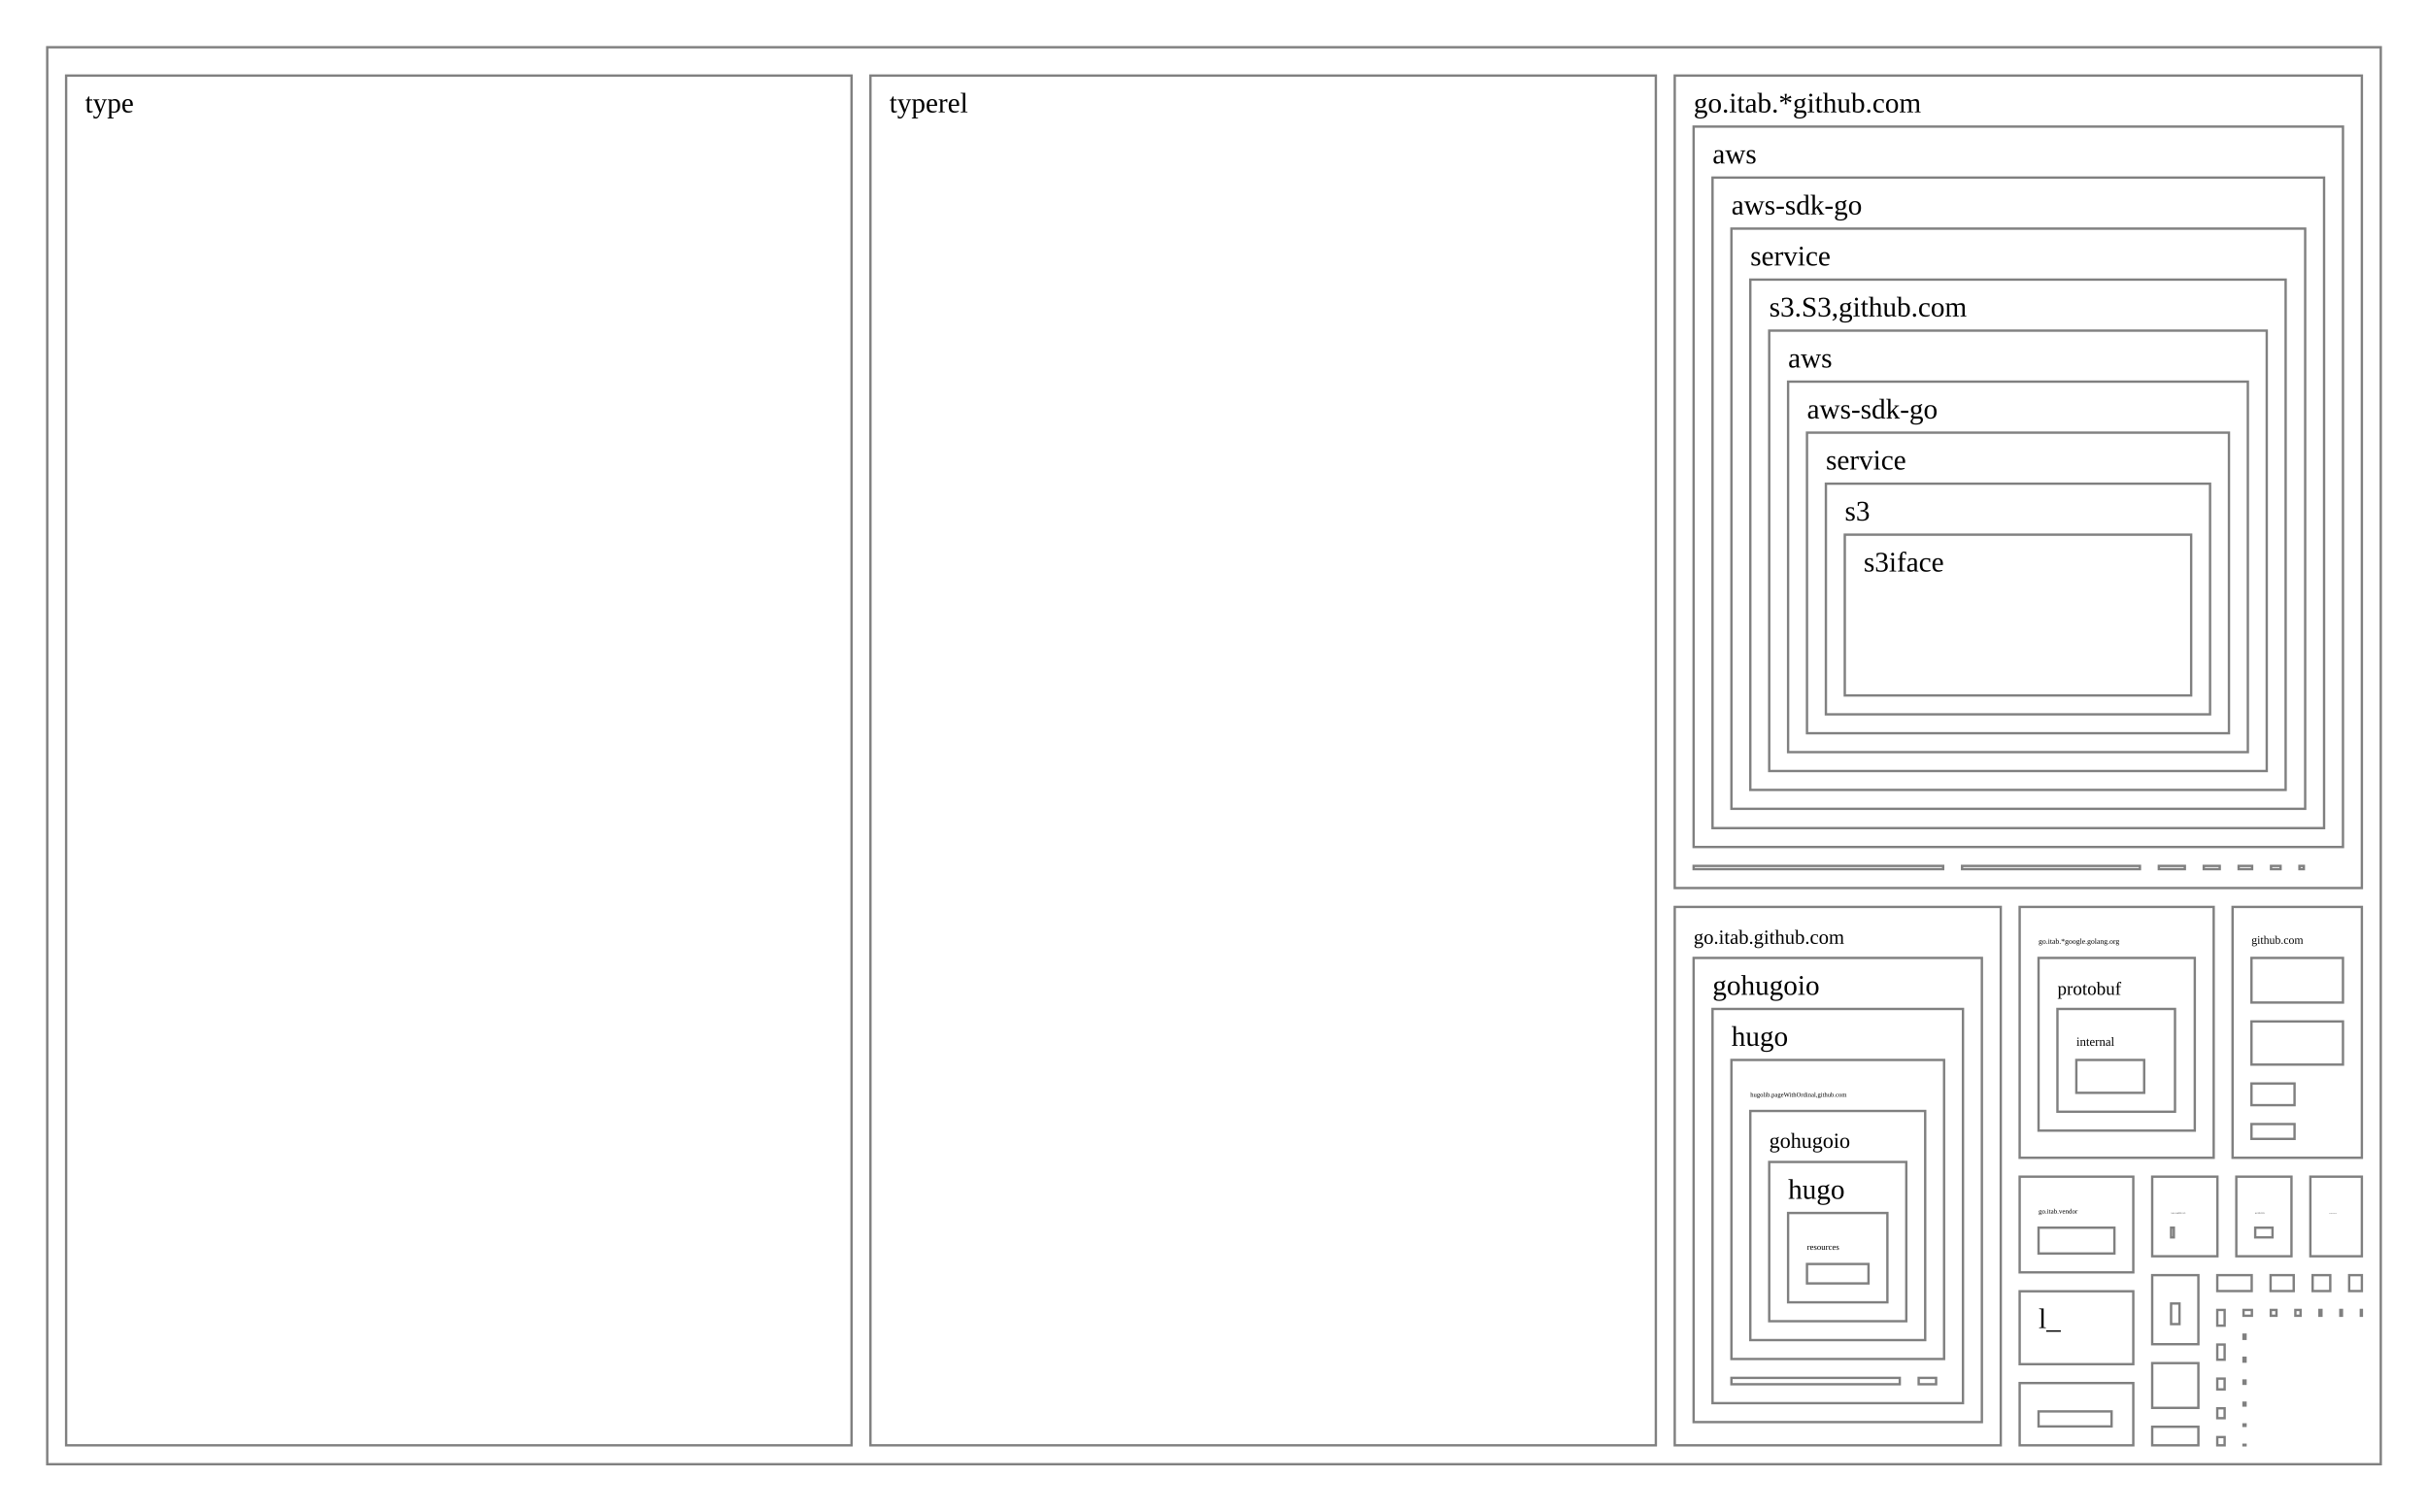
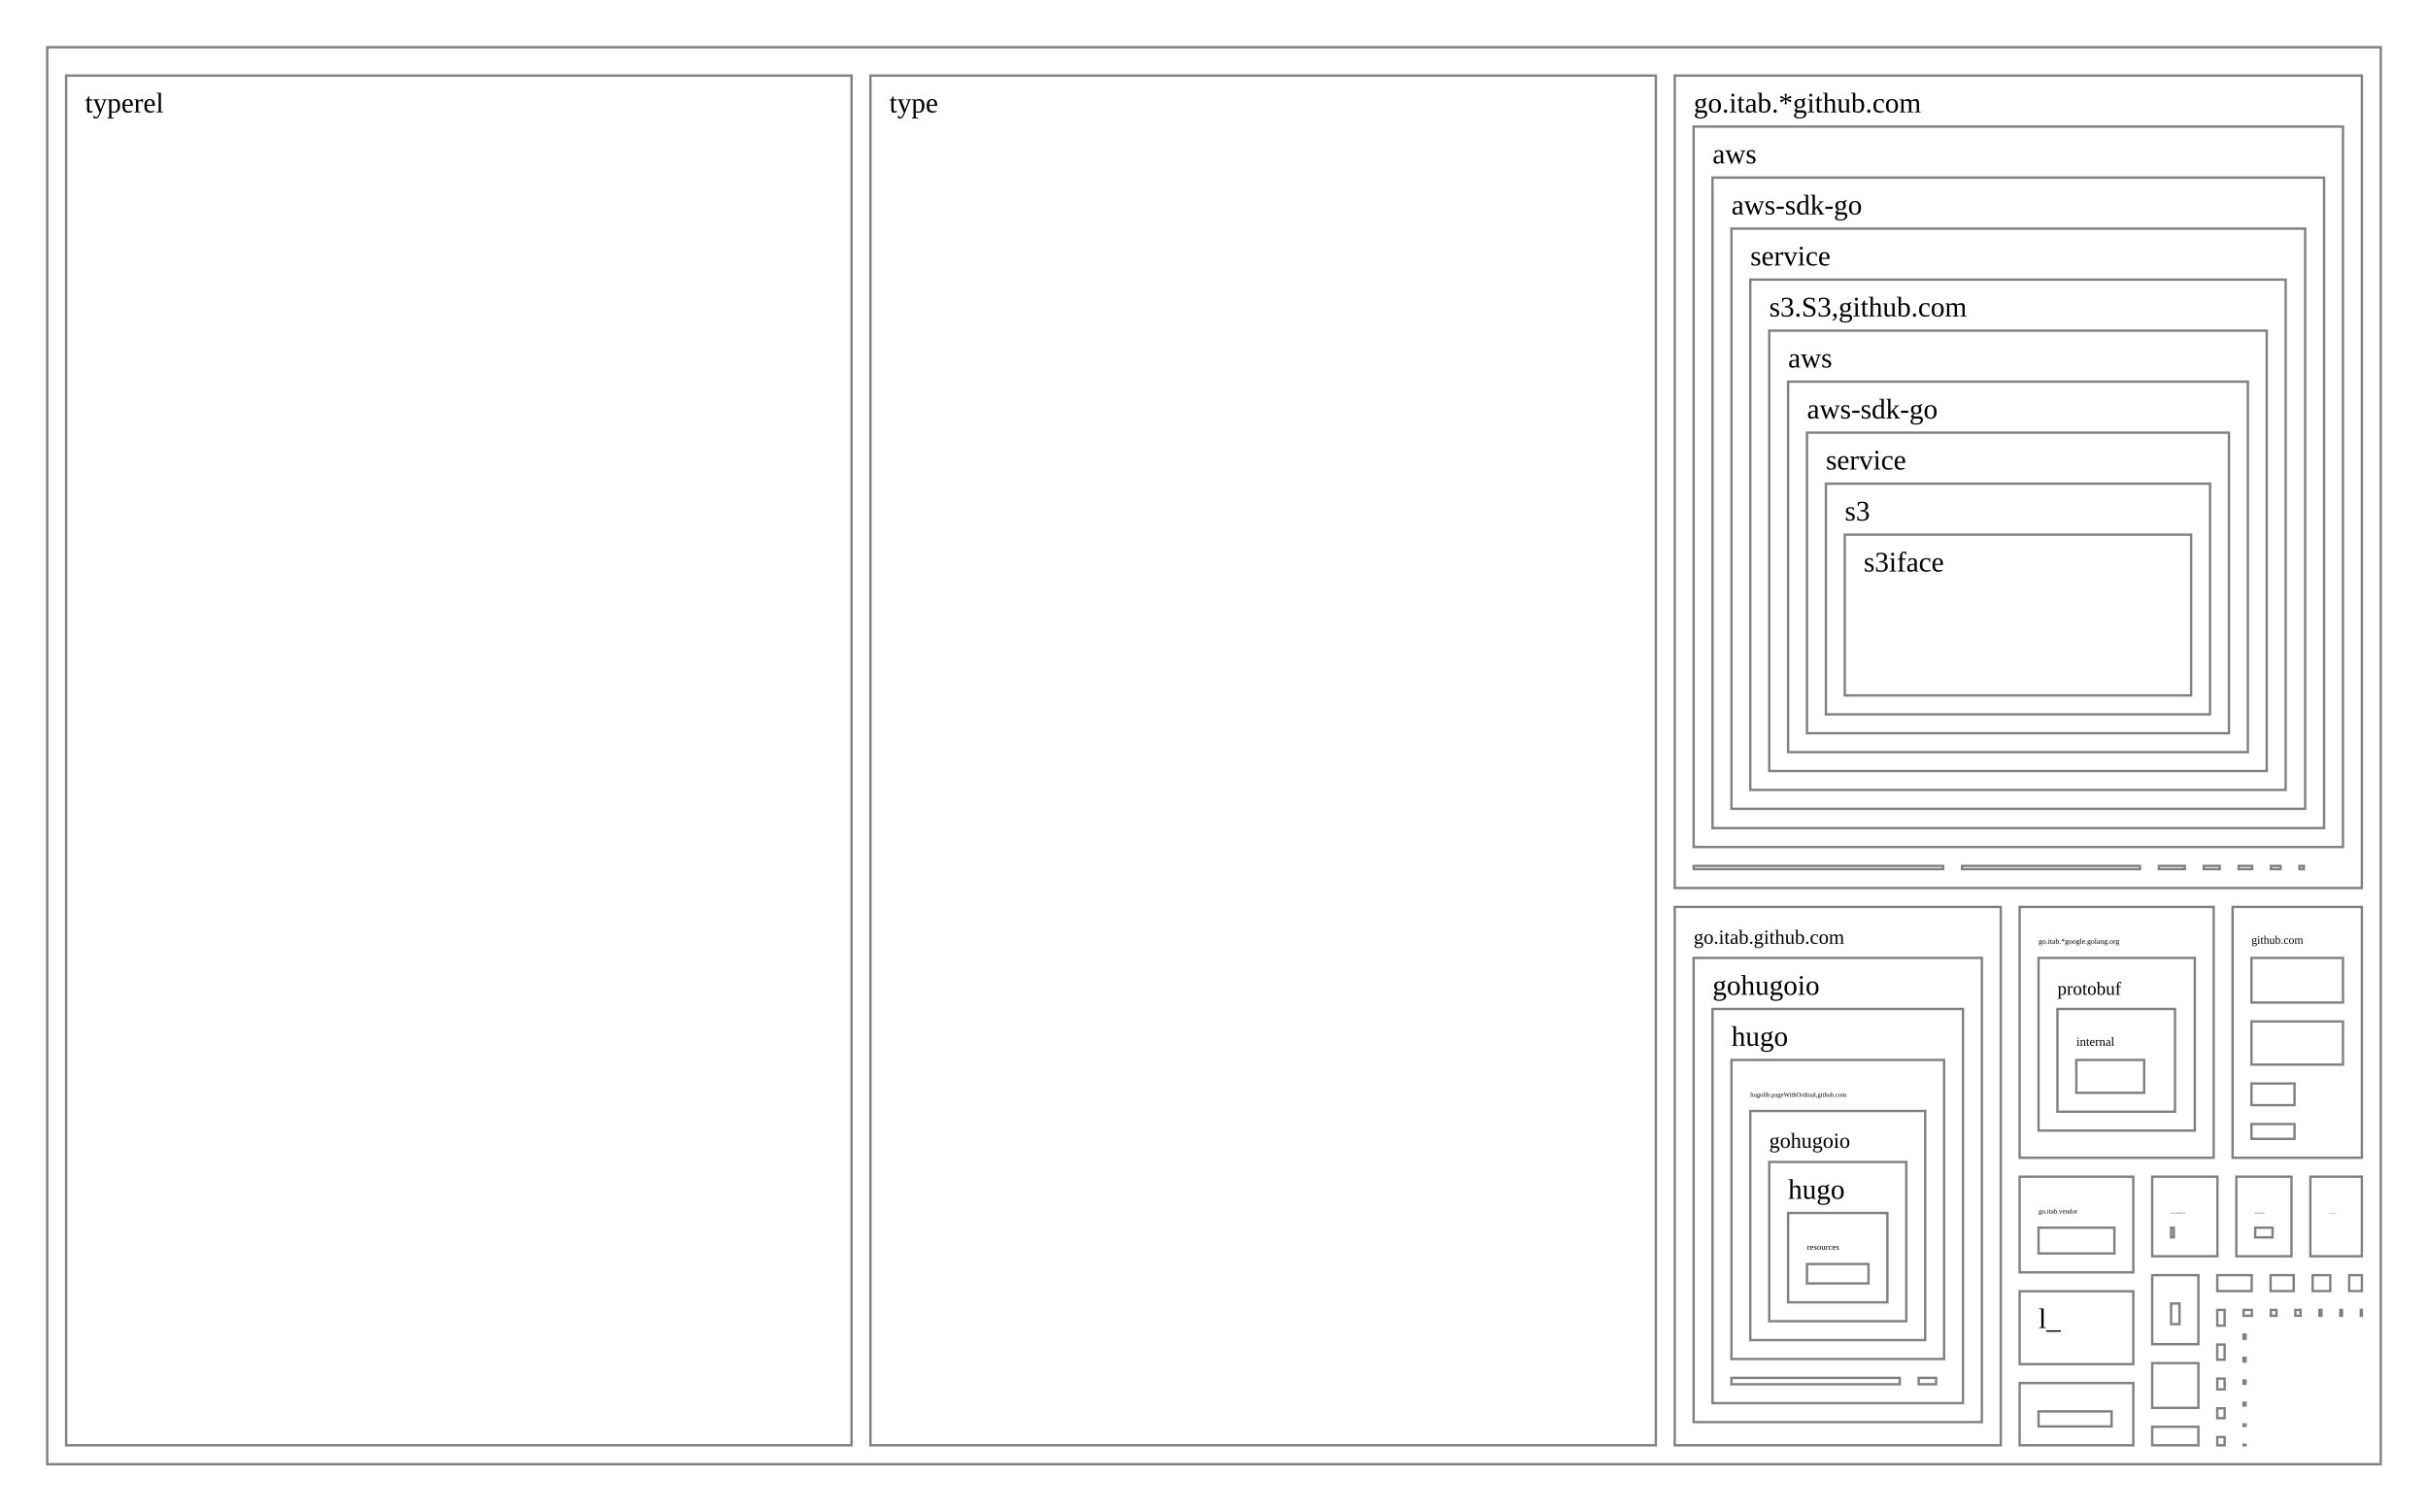
<svg xmlns="http://www.w3.org/2000/svg" viewBox="0 0 1028 640" style="background: white none repeat scroll 0% 0%;">
  <g>
    <rect x="20" y="20" width="988" height="600" style="fill: rgba(0, 0, 0, 0);opacity:1;fill-opacity:1;stroke:rgba(128,128,128,65535);stroke-width:1px;stroke-opacity:1;" />
+   </g>
+   <g>
+     <rect x="949.893" y="554.679" width="3.548" height="2.461" style="fill: rgba(0, 0, 0, 0);opacity:1;fill-opacity:1;stroke:rgba(128,128,128,65535);stroke-width:1px;stroke-opacity:1;" />
+   </g>
+   <g>
+     <rect x="855.112" y="546.771" width="48.114" height="30.87" style="fill: rgba(0, 0, 0, 0);opacity:1;fill-opacity:1;stroke:rgba(128,128,128,65535);stroke-width:1px;stroke-opacity:1;" />
+     <text data-notex="1" text-anchor="start" transform="translate(863.1124,562.3714) scale(1)" style="font-family: Open Sans, verdana, arial, sans-serif !important; font-size: 12px; fill: rgb(0, 0, 0, 65535); fill-opacity: 1; white-space: pre;" data-math="N">l_</text>
+   </g>
+   <g>
+     <rect x="938.784" y="539.95" width="14.568" height="6.729" style="fill: rgba(0, 0, 0, 0);opacity:1;fill-opacity:1;stroke:rgba(128,128,128,65535);stroke-width:1px;stroke-opacity:1;" />
+   </g>
+   <g>
+     <rect x="961.352" y="539.95" width="9.798" height="6.729" style="fill: rgba(0, 0, 0, 0);opacity:1;fill-opacity:1;stroke:rgba(128,128,128,65535);stroke-width:1px;stroke-opacity:1;" />
+   </g>
+   <g>
+     <rect x="855.112" y="585.641" width="48.114" height="26.359" style="fill: rgba(0, 0, 0, 0);opacity:1;fill-opacity:1;stroke:rgba(128,128,128,65535);stroke-width:1px;stroke-opacity:1;" />
+   </g>
+   <g>
+     <rect x="709.073" y="32" width="290.927" height="344.025" style="fill: rgba(0, 0, 0, 0);opacity:1;fill-opacity:1;stroke:rgba(128,128,128,65535);stroke-width:1px;stroke-opacity:1;" />
+     <text data-notex="1" text-anchor="start" transform="translate(717.0729,47.6) scale(1)" style="font-family: Open Sans, verdana, arial, sans-serif !important; font-size: 12px; fill: rgb(0, 0, 0, 65535); fill-opacity: 1; white-space: pre;" data-math="N">go.itab.*github.com</text>
+   </g>
+   <g>
+     <rect x="961.441" y="554.679" width="2.401" height="2.461" style="fill: rgba(0, 0, 0, 0);opacity:1;fill-opacity:1;stroke:rgba(128,128,128,65535);stroke-width:1px;stroke-opacity:1;" />
+   </g>
+   <g>
+     <rect x="999.564" y="554.679" width="0.436" height="2.461" style="fill: rgba(0, 0, 0, 0);opacity:1;fill-opacity:1;stroke:rgba(128,128,128,65535);stroke-width:1px;stroke-opacity:1;" />
+   </g>
+   <g>
+     <rect x="911.227" y="498.245" width="27.62" height="33.705" style="fill: rgba(0, 0, 0, 0);opacity:1;fill-opacity:1;stroke:rgba(128,128,128,65535);stroke-width:1px;stroke-opacity:1;" />
+     <text data-notex="1" text-anchor="start" transform="translate(919.2267,513.845) scale(0.063705)" style="font-family: Open Sans, verdana, arial, sans-serif !important; font-size: 12px; fill: rgb(0, 0, 0, 65535); fill-opacity: 1; white-space: pre;" data-math="N">type..eq.github.com</text>
+   </g>
+   <g>
+     <rect x="938.784" y="583.753" width="3.109" height="4.571" style="fill: rgba(0, 0, 0, 0);opacity:1;fill-opacity:1;stroke:rgba(128,128,128,65535);stroke-width:1px;stroke-opacity:1;" />
+   </g>
+   <g>
+     <rect x="938.784" y="554.679" width="3.109" height="6.653" style="fill: rgba(0, 0, 0, 0);opacity:1;fill-opacity:1;stroke:rgba(128,128,128,65535);stroke-width:1px;stroke-opacity:1;" />
+   </g>
+   <g>
+     <rect x="949.893" y="593.95" width="0.846" height="1.2" style="fill: rgba(0, 0, 0, 0);opacity:1;fill-opacity:1;stroke:rgba(128,128,128,65535);stroke-width:1px;stroke-opacity:1;" />
+   </g>
+   <g>
+     <rect x="911.227" y="539.95" width="19.558" height="29.243" style="fill: rgba(0, 0, 0, 0);opacity:1;fill-opacity:1;stroke:rgba(128,128,128,65535);stroke-width:1px;stroke-opacity:1;" />
+   </g>
+   <g>
+     <rect x="368.536" y="32" width="332.536" height="580" style="fill: rgba(0, 0, 0, 0);opacity:1;fill-opacity:1;stroke:rgba(128,128,128,65535);stroke-width:1px;stroke-opacity:1;" />
+     <text data-notex="1" text-anchor="start" transform="translate(376.5364,47.6) scale(1)" style="font-family: Open Sans, verdana, arial, sans-serif !important; font-size: 12px; fill: rgb(0, 0, 0, 65535); fill-opacity: 1; white-space: pre;" data-math="N">type</text>
+   </g>
+   <g>
+     <rect x="971.842" y="554.679" width="2.196" height="2.461" style="fill: rgba(0, 0, 0, 0);opacity:1;fill-opacity:1;stroke:rgba(128,128,128,65535);stroke-width:1px;stroke-opacity:1;" />
+   </g>
+   <g>
+     <rect x="709.073" y="384.025" width="138.04" height="227.975" style="fill: rgba(0, 0, 0, 0);opacity:1;fill-opacity:1;stroke:rgba(128,128,128,65535);stroke-width:1px;stroke-opacity:1;" />
+     <text data-notex="1" text-anchor="start" transform="translate(717.0729,399.6252) scale(0.706248)" style="font-family: Open Sans, verdana, arial, sans-serif !important; font-size: 12px; fill: rgb(0, 0, 0, 65535); fill-opacity: 1; white-space: pre;" data-math="N">go.itab.github.com</text>
+   </g>
+   <g>
+     <rect x="911.227" y="577.193" width="19.558" height="18.953" style="fill: rgba(0, 0, 0, 0);opacity:1;fill-opacity:1;stroke:rgba(128,128,128,65535);stroke-width:1px;stroke-opacity:1;" />
+   </g>
+   <g>
+     <rect x="978.194" y="498.245" width="21.806" height="33.705" style="fill: rgba(0, 0, 0, 0);opacity:1;fill-opacity:1;stroke:rgba(128,128,128,65535);stroke-width:1px;stroke-opacity:1;" />
+     <text data-notex="1" text-anchor="start" transform="translate(986.1936,513.845) scale(0.035579)" style="font-family: Open Sans, verdana, arial, sans-serif !important; font-size: 12px; fill: rgb(0, 0, 0, 65535); fill-opacity: 1; white-space: pre;" data-math="N">google.golang.org</text>
+   </g>
+   <g>
+     <rect x="949.893" y="611.768" width="0.846" height="0.232" style="fill: rgba(0, 0, 0, 0);opacity:1;fill-opacity:1;stroke:rgba(128,128,128,65535);stroke-width:1px;stroke-opacity:1;" />
  </g>
  <g>
    <rect x="945.261" y="384.025" width="54.739" height="106.22" style="fill: rgba(0, 0, 0, 0);opacity:1;fill-opacity:1;stroke:rgba(128,128,128,65535);stroke-width:1px;stroke-opacity:1;" />
    <text data-notex="1" text-anchor="start" transform="translate(953.2605,399.6252) scale(0.403536)" style="font-family: Open Sans, verdana, arial, sans-serif !important; font-size: 12px; fill: rgb(0, 0, 0, 65535); fill-opacity: 1; white-space: pre;" data-math="N">github.com</text>
  </g>
  <g>
+     <rect x="949.893" y="584.556" width="0.846" height="1.394" style="fill: rgba(0, 0, 0, 0);opacity:1;fill-opacity:1;stroke:rgba(128,128,128,65535);stroke-width:1px;stroke-opacity:1;" />
+   </g>
+   <g>
+     <rect x="990.883" y="554.679" width="0.681" height="2.461" style="fill: rgba(0, 0, 0, 0);opacity:1;fill-opacity:1;stroke:rgba(128,128,128,65535);stroke-width:1px;stroke-opacity:1;" />
+   </g>
+   <g>
+     <rect x="982.038" y="554.679" width="0.845" height="2.461" style="fill: rgba(0, 0, 0, 0);opacity:1;fill-opacity:1;stroke:rgba(128,128,128,65535);stroke-width:1px;stroke-opacity:1;" />
+   </g>
+   <g>
+     <rect x="949.893" y="565.139" width="0.846" height="1.781" style="fill: rgba(0, 0, 0, 0);opacity:1;fill-opacity:1;stroke:rgba(128,128,128,65535);stroke-width:1px;stroke-opacity:1;" />
+   </g>
+   <g>
+     <rect x="855.112" y="498.245" width="48.114" height="40.526" style="fill: rgba(0, 0, 0, 0);opacity:1;fill-opacity:1;stroke:rgba(128,128,128,65535);stroke-width:1px;stroke-opacity:1;" />
+     <text data-notex="1" text-anchor="start" transform="translate(863.1124,513.845) scale(0.238945)" style="font-family: Open Sans, verdana, arial, sans-serif !important; font-size: 12px; fill: rgb(0, 0, 0, 65535); fill-opacity: 1; white-space: pre;" data-math="N">go.itab.vendor</text>
+   </g>
+   <g>
+     <rect x="979.15" y="539.95" width="7.472" height="6.729" style="fill: rgba(0, 0, 0, 0);opacity:1;fill-opacity:1;stroke:rgba(128,128,128,65535);stroke-width:1px;stroke-opacity:1;" />
+   </g>
+   <g>
+     <rect x="938.784" y="569.332" width="3.109" height="6.422" style="fill: rgba(0, 0, 0, 0);opacity:1;fill-opacity:1;stroke:rgba(128,128,128,65535);stroke-width:1px;stroke-opacity:1;" />
+   </g>
+   <g>
    <rect x="855.112" y="384.025" width="82.148" height="106.22" style="fill: rgba(0, 0, 0, 0);opacity:1;fill-opacity:1;stroke:rgba(128,128,128,65535);stroke-width:1px;stroke-opacity:1;" />
    <text data-notex="1" text-anchor="start" transform="translate(863.1124,399.6252) scale(0.265016)" style="font-family: Open Sans, verdana, arial, sans-serif !important; font-size: 12px; fill: rgb(0, 0, 0, 65535); fill-opacity: 1; white-space: pre;" data-math="N">go.itab.*google.golang.org</text>
  </g>
  <g>
+     <rect x="994.622" y="539.95" width="5.378" height="6.729" style="fill: rgba(0, 0, 0, 0);opacity:1;fill-opacity:1;stroke:rgba(128,128,128,65535);stroke-width:1px;stroke-opacity:1;" />
+   </g>
+   <g>
+     <rect x="949.893" y="603.15" width="0.846" height="0.619" style="fill: rgba(0, 0, 0, 0);opacity:1;fill-opacity:1;stroke:rgba(128,128,128,65535);stroke-width:1px;stroke-opacity:1;" />
+   </g>
+   <g>
+     <rect x="28" y="32" width="332.536" height="580" style="fill: rgba(0, 0, 0, 0);opacity:1;fill-opacity:1;stroke:rgba(128,128,128,65535);stroke-width:1px;stroke-opacity:1;" />
+     <text data-notex="1" text-anchor="start" transform="translate(36,47.6) scale(1)" style="font-family: Open Sans, verdana, arial, sans-serif !important; font-size: 12px; fill: rgb(0, 0, 0, 65535); fill-opacity: 1; white-space: pre;" data-math="N">typerel</text>
+   </g>
+   <g>
+     <rect x="938.784" y="608.509" width="3.109" height="3.491" style="fill: rgba(0, 0, 0, 0);opacity:1;fill-opacity:1;stroke:rgba(128,128,128,65535);stroke-width:1px;stroke-opacity:1;" />
+   </g>
+   <g>
+     <rect x="911.227" y="604.145" width="19.558" height="7.855" style="fill: rgba(0, 0, 0, 0);opacity:1;fill-opacity:1;stroke:rgba(128,128,128,65535);stroke-width:1px;stroke-opacity:1;" />
+   </g>
+   <g>
+     <rect x="949.893" y="574.92" width="0.846" height="1.636" style="fill: rgba(0, 0, 0, 0);opacity:1;fill-opacity:1;stroke:rgba(128,128,128,65535);stroke-width:1px;stroke-opacity:1;" />
+   </g>
+   <g>
    <rect x="946.846" y="498.245" width="23.347" height="33.705" style="fill: rgba(0, 0, 0, 0);opacity:1;fill-opacity:1;stroke:rgba(128,128,128,65535);stroke-width:1px;stroke-opacity:1;" />
    <text data-notex="1" text-anchor="start" transform="translate(954.8465,513.845) scale(0.063777)" style="font-family: Open Sans, verdana, arial, sans-serif !important; font-size: 12px; fill: rgb(0, 0, 0, 65535); fill-opacity: 1; white-space: pre;" data-math="N">go.itab.mime</text>
  </g>
  <g>
-     <rect x="709.073" y="384.025" width="138.04" height="227.975" style="fill: rgba(0, 0, 0, 0);opacity:1;fill-opacity:1;stroke:rgba(128,128,128,65535);stroke-width:1px;stroke-opacity:1;" />
-     <text data-notex="1" text-anchor="start" transform="translate(717.0729,399.6252) scale(0.706248)" style="font-family: Open Sans, verdana, arial, sans-serif !important; font-size: 12px; fill: rgb(0, 0, 0, 65535); fill-opacity: 1; white-space: pre;" data-math="N">go.itab.github.com</text>
-   </g>
-   <g>
-     <rect x="938.784" y="539.95" width="14.568" height="6.729" style="fill: rgba(0, 0, 0, 0);opacity:1;fill-opacity:1;stroke:rgba(128,128,128,65535);stroke-width:1px;stroke-opacity:1;" />
-   </g>
-   <g>
-     <rect x="949.893" y="603.15" width="0.846" height="0.619" style="fill: rgba(0, 0, 0, 0);opacity:1;fill-opacity:1;stroke:rgba(128,128,128,65535);stroke-width:1px;stroke-opacity:1;" />
-   </g>
-   <g>
-     <rect x="855.112" y="585.641" width="48.114" height="26.359" style="fill: rgba(0, 0, 0, 0);opacity:1;fill-opacity:1;stroke:rgba(128,128,128,65535);stroke-width:1px;stroke-opacity:1;" />
-   </g>
-   <g>
-     <rect x="982.038" y="554.679" width="0.845" height="2.461" style="fill: rgba(0, 0, 0, 0);opacity:1;fill-opacity:1;stroke:rgba(128,128,128,65535);stroke-width:1px;stroke-opacity:1;" />
-   </g>
-   <g>
-     <rect x="978.194" y="498.245" width="21.806" height="33.705" style="fill: rgba(0, 0, 0, 0);opacity:1;fill-opacity:1;stroke:rgba(128,128,128,65535);stroke-width:1px;stroke-opacity:1;" />
-     <text data-notex="1" text-anchor="start" transform="translate(986.1936,513.845) scale(0.035579)" style="font-family: Open Sans, verdana, arial, sans-serif !important; font-size: 12px; fill: rgb(0, 0, 0, 65535); fill-opacity: 1; white-space: pre;" data-math="N">google.golang.org</text>
-   </g>
-   <g>
-     <rect x="949.893" y="554.679" width="3.548" height="2.461" style="fill: rgba(0, 0, 0, 0);opacity:1;fill-opacity:1;stroke:rgba(128,128,128,65535);stroke-width:1px;stroke-opacity:1;" />
-   </g>
-   <g>
-     <rect x="855.112" y="498.245" width="48.114" height="40.526" style="fill: rgba(0, 0, 0, 0);opacity:1;fill-opacity:1;stroke:rgba(128,128,128,65535);stroke-width:1px;stroke-opacity:1;" />
-     <text data-notex="1" text-anchor="start" transform="translate(863.1124,513.845) scale(0.238945)" style="font-family: Open Sans, verdana, arial, sans-serif !important; font-size: 12px; fill: rgb(0, 0, 0, 65535); fill-opacity: 1; white-space: pre;" data-math="N">go.itab.vendor</text>
-   </g>
-   <g>
-     <rect x="961.441" y="554.679" width="2.401" height="2.461" style="fill: rgba(0, 0, 0, 0);opacity:1;fill-opacity:1;stroke:rgba(128,128,128,65535);stroke-width:1px;stroke-opacity:1;" />
-   </g>
-   <g>
-     <rect x="911.227" y="539.95" width="19.558" height="29.243" style="fill: rgba(0, 0, 0, 0);opacity:1;fill-opacity:1;stroke:rgba(128,128,128,65535);stroke-width:1px;stroke-opacity:1;" />
-   </g>
-   <g>
-     <rect x="911.227" y="498.245" width="27.62" height="33.705" style="fill: rgba(0, 0, 0, 0);opacity:1;fill-opacity:1;stroke:rgba(128,128,128,65535);stroke-width:1px;stroke-opacity:1;" />
-     <text data-notex="1" text-anchor="start" transform="translate(919.2267,513.845) scale(0.063705)" style="font-family: Open Sans, verdana, arial, sans-serif !important; font-size: 12px; fill: rgb(0, 0, 0, 65535); fill-opacity: 1; white-space: pre;" data-math="N">type..eq.github.com</text>
-   </g>
-   <g>
-     <rect x="979.15" y="539.95" width="7.472" height="6.729" style="fill: rgba(0, 0, 0, 0);opacity:1;fill-opacity:1;stroke:rgba(128,128,128,65535);stroke-width:1px;stroke-opacity:1;" />
-   </g>
-   <g>
-     <rect x="949.893" y="593.95" width="0.846" height="1.2" style="fill: rgba(0, 0, 0, 0);opacity:1;fill-opacity:1;stroke:rgba(128,128,128,65535);stroke-width:1px;stroke-opacity:1;" />
-   </g>
-   <g>
-     <rect x="938.784" y="608.509" width="3.109" height="3.491" style="fill: rgba(0, 0, 0, 0);opacity:1;fill-opacity:1;stroke:rgba(128,128,128,65535);stroke-width:1px;stroke-opacity:1;" />
-   </g>
-   <g>
-     <rect x="855.112" y="546.771" width="48.114" height="30.87" style="fill: rgba(0, 0, 0, 0);opacity:1;fill-opacity:1;stroke:rgba(128,128,128,65535);stroke-width:1px;stroke-opacity:1;" />
-     <text data-notex="1" text-anchor="start" transform="translate(863.1124,562.3714) scale(1)" style="font-family: Open Sans, verdana, arial, sans-serif !important; font-size: 12px; fill: rgb(0, 0, 0, 65535); fill-opacity: 1; white-space: pre;" data-math="N">l_</text>
-   </g>
-   <g>
-     <rect x="961.352" y="539.95" width="9.798" height="6.729" style="fill: rgba(0, 0, 0, 0);opacity:1;fill-opacity:1;stroke:rgba(128,128,128,65535);stroke-width:1px;stroke-opacity:1;" />
-   </g>
-   <g>
-     <rect x="938.784" y="554.679" width="3.109" height="6.653" style="fill: rgba(0, 0, 0, 0);opacity:1;fill-opacity:1;stroke:rgba(128,128,128,65535);stroke-width:1px;stroke-opacity:1;" />
-   </g>
-   <g>
-     <rect x="949.893" y="574.92" width="0.846" height="1.636" style="fill: rgba(0, 0, 0, 0);opacity:1;fill-opacity:1;stroke:rgba(128,128,128,65535);stroke-width:1px;stroke-opacity:1;" />
-   </g>
-   <g>
-     <rect x="28" y="32" width="332.536" height="580" style="fill: rgba(0, 0, 0, 0);opacity:1;fill-opacity:1;stroke:rgba(128,128,128,65535);stroke-width:1px;stroke-opacity:1;" />
-     <text data-notex="1" text-anchor="start" transform="translate(36,47.6) scale(1)" style="font-family: Open Sans, verdana, arial, sans-serif !important; font-size: 12px; fill: rgb(0, 0, 0, 65535); fill-opacity: 1; white-space: pre;" data-math="N">type</text>
-   </g>
-   <g>
-     <rect x="938.784" y="583.753" width="3.109" height="4.571" style="fill: rgba(0, 0, 0, 0);opacity:1;fill-opacity:1;stroke:rgba(128,128,128,65535);stroke-width:1px;stroke-opacity:1;" />
-   </g>
-   <g>
-     <rect x="949.893" y="584.556" width="0.846" height="1.394" style="fill: rgba(0, 0, 0, 0);opacity:1;fill-opacity:1;stroke:rgba(128,128,128,65535);stroke-width:1px;stroke-opacity:1;" />
-   </g>
-   <g>
-     <rect x="999.564" y="554.679" width="0.436" height="2.461" style="fill: rgba(0, 0, 0, 0);opacity:1;fill-opacity:1;stroke:rgba(128,128,128,65535);stroke-width:1px;stroke-opacity:1;" />
-   </g>
-   <g>
-     <rect x="949.893" y="565.139" width="0.846" height="1.781" style="fill: rgba(0, 0, 0, 0);opacity:1;fill-opacity:1;stroke:rgba(128,128,128,65535);stroke-width:1px;stroke-opacity:1;" />
-   </g>
-   <g>
-     <rect x="911.227" y="604.145" width="19.558" height="7.855" style="fill: rgba(0, 0, 0, 0);opacity:1;fill-opacity:1;stroke:rgba(128,128,128,65535);stroke-width:1px;stroke-opacity:1;" />
-   </g>
-   <g>
-     <rect x="949.893" y="611.768" width="0.846" height="0.232" style="fill: rgba(0, 0, 0, 0);opacity:1;fill-opacity:1;stroke:rgba(128,128,128,65535);stroke-width:1px;stroke-opacity:1;" />
-   </g>
-   <g>
-     <rect x="938.784" y="569.332" width="3.109" height="6.422" style="fill: rgba(0, 0, 0, 0);opacity:1;fill-opacity:1;stroke:rgba(128,128,128,65535);stroke-width:1px;stroke-opacity:1;" />
-   </g>
-   <g>
-     <rect x="709.073" y="32" width="290.927" height="344.025" style="fill: rgba(0, 0, 0, 0);opacity:1;fill-opacity:1;stroke:rgba(128,128,128,65535);stroke-width:1px;stroke-opacity:1;" />
-     <text data-notex="1" text-anchor="start" transform="translate(717.0729,47.6) scale(1)" style="font-family: Open Sans, verdana, arial, sans-serif !important; font-size: 12px; fill: rgb(0, 0, 0, 65535); fill-opacity: 1; white-space: pre;" data-math="N">go.itab.*github.com</text>
-   </g>
-   <g>
-     <rect x="971.842" y="554.679" width="2.196" height="2.461" style="fill: rgba(0, 0, 0, 0);opacity:1;fill-opacity:1;stroke:rgba(128,128,128,65535);stroke-width:1px;stroke-opacity:1;" />
-   </g>
-   <g>
    <rect x="938.784" y="596.324" width="3.109" height="4.185" style="fill: rgba(0, 0, 0, 0);opacity:1;fill-opacity:1;stroke:rgba(128,128,128,65535);stroke-width:1px;stroke-opacity:1;" />
  </g>
  <g>
-     <rect x="994.622" y="539.95" width="5.378" height="6.729" style="fill: rgba(0, 0, 0, 0);opacity:1;fill-opacity:1;stroke:rgba(128,128,128,65535);stroke-width:1px;stroke-opacity:1;" />
-   </g>
-   <g>
-     <rect x="368.536" y="32" width="332.536" height="580" style="fill: rgba(0, 0, 0, 0);opacity:1;fill-opacity:1;stroke:rgba(128,128,128,65535);stroke-width:1px;stroke-opacity:1;" />
-     <text data-notex="1" text-anchor="start" transform="translate(376.5364,47.6) scale(1)" style="font-family: Open Sans, verdana, arial, sans-serif !important; font-size: 12px; fill: rgb(0, 0, 0, 65535); fill-opacity: 1; white-space: pre;" data-math="N">typerel</text>
-   </g>
-   <g>
-     <rect x="911.227" y="577.193" width="19.558" height="18.953" style="fill: rgba(0, 0, 0, 0);opacity:1;fill-opacity:1;stroke:rgba(128,128,128,65535);stroke-width:1px;stroke-opacity:1;" />
-   </g>
-   <g>
-     <rect x="990.883" y="554.679" width="0.681" height="2.461" style="fill: rgba(0, 0, 0, 0);opacity:1;fill-opacity:1;stroke:rgba(128,128,128,65535);stroke-width:1px;stroke-opacity:1;" />
+     <rect x="863.112" y="597.641" width="30.92" height="6.359" style="fill: rgba(0, 0, 0, 0);opacity:1;fill-opacity:1;stroke:rgba(128,128,128,65535);stroke-width:1px;stroke-opacity:1;" />
+   </g>
+   <g>
+     <rect x="973.577" y="366.652" width="1.864" height="1.374" style="fill: rgba(0, 0, 0, 0);opacity:1;fill-opacity:1;stroke:rgba(128,128,128,65535);stroke-width:1px;stroke-opacity:1;" />
+   </g>
+   <g>
+     <rect x="717.073" y="53.6" width="274.927" height="305.052" style="fill: rgba(0, 0, 0, 0);opacity:1;fill-opacity:1;stroke:rgba(128,128,128,65535);stroke-width:1px;stroke-opacity:1;" />
+     <text data-notex="1" text-anchor="start" transform="translate(725.0729,69.2) scale(1)" style="font-family: Open Sans, verdana, arial, sans-serif !important; font-size: 12px; fill: rgb(0, 0, 0, 65535); fill-opacity: 1; white-space: pre;" data-math="N">aws</text>
+   </g>
+   <g>
+     <rect x="961.534" y="366.652" width="4.043" height="1.374" style="fill: rgba(0, 0, 0, 0);opacity:1;fill-opacity:1;stroke:rgba(128,128,128,65535);stroke-width:1px;stroke-opacity:1;" />
+   </g>
+   <g>
+     <rect x="914.036" y="366.652" width="11.015" height="1.374" style="fill: rgba(0, 0, 0, 0);opacity:1;fill-opacity:1;stroke:rgba(128,128,128,65535);stroke-width:1px;stroke-opacity:1;" />
+   </g>
+   <g>
+     <rect x="717.073" y="366.652" width="105.654" height="1.374" style="fill: rgba(0, 0, 0, 0);opacity:1;fill-opacity:1;stroke:rgba(128,128,128,65535);stroke-width:1px;stroke-opacity:1;" />
+   </g>
+   <g>
+     <rect x="933.051" y="366.652" width="6.776" height="1.374" style="fill: rgba(0, 0, 0, 0);opacity:1;fill-opacity:1;stroke:rgba(128,128,128,65535);stroke-width:1px;stroke-opacity:1;" />
+   </g>
+   <g>
+     <rect x="947.828" y="366.652" width="5.707" height="1.374" style="fill: rgba(0, 0, 0, 0);opacity:1;fill-opacity:1;stroke:rgba(128,128,128,65535);stroke-width:1px;stroke-opacity:1;" />
+   </g>
+   <g>
+     <rect x="830.727" y="366.652" width="75.309" height="1.374" style="fill: rgba(0, 0, 0, 0);opacity:1;fill-opacity:1;stroke:rgba(128,128,128,65535);stroke-width:1px;stroke-opacity:1;" />
+   </g>
+   <g>
+     <rect x="919.227" y="519.845" width="1.165" height="4.105" style="fill: rgba(0, 0, 0, 0);opacity:1;fill-opacity:1;stroke:rgba(128,128,128,65535);stroke-width:1px;stroke-opacity:1;" />
+   </g>
+   <g>
+     <rect x="919.227" y="551.95" width="3.558" height="8.725" style="fill: rgba(0, 0, 0, 0);opacity:1;fill-opacity:1;stroke:rgba(128,128,128,65535);stroke-width:1px;stroke-opacity:1;" />
+   </g>
+   <g>
+     <rect x="717.073" y="405.625" width="122.04" height="196.538" style="fill: rgba(0, 0, 0, 0);opacity:1;fill-opacity:1;stroke:rgba(128,128,128,65535);stroke-width:1px;stroke-opacity:1;" />
+     <text data-notex="1" text-anchor="start" transform="translate(725.0729,421.2252) scale(1)" style="font-family: Open Sans, verdana, arial, sans-serif !important; font-size: 12px; fill: rgb(0, 0, 0, 65535); fill-opacity: 1; white-space: pre;" data-math="N">gohugoio</text>
  </g>
  <g>
    <rect x="953.261" y="475.968" width="18.234" height="6.277" style="fill: rgba(0, 0, 0, 0);opacity:1;fill-opacity:1;stroke:rgba(128,128,128,65535);stroke-width:1px;stroke-opacity:1;" />
  </g>
  <g>
    <rect x="953.261" y="458.791" width="18.234" height="9.177" style="fill: rgba(0, 0, 0, 0);opacity:1;fill-opacity:1;stroke:rgba(128,128,128,65535);stroke-width:1px;stroke-opacity:1;" />
  </g>
  <g>
    <rect x="953.261" y="432.514" width="38.739" height="18.277" style="fill: rgba(0, 0, 0, 0);opacity:1;fill-opacity:1;stroke:rgba(128,128,128,65535);stroke-width:1px;stroke-opacity:1;" />
  </g>
  <g>
    <rect x="953.261" y="405.625" width="38.739" height="18.889" style="fill: rgba(0, 0, 0, 0);opacity:1;fill-opacity:1;stroke:rgba(128,128,128,65535);stroke-width:1px;stroke-opacity:1;" />
+   </g>
+   <g>
+     <rect x="863.112" y="519.845" width="32.114" height="10.926" style="fill: rgba(0, 0, 0, 0);opacity:1;fill-opacity:1;stroke:rgba(128,128,128,65535);stroke-width:1px;stroke-opacity:1;" />
  </g>
  <g>
    <rect x="863.112" y="405.625" width="66.148" height="73.121" style="fill: rgba(0, 0, 0, 0);opacity:1;fill-opacity:1;stroke:rgba(128,128,128,65535);stroke-width:1px;stroke-opacity:1;" />
    <text data-notex="1" text-anchor="start" transform="translate(871.1124,421.2252) scale(0.65297)" style="font-family: Open Sans, verdana, arial, sans-serif !important; font-size: 12px; fill: rgb(0, 0, 0, 65535); fill-opacity: 1; white-space: pre;" data-math="N">protobuf</text>
  </g>
  <g>
    <rect x="954.846" y="519.845" width="7.327" height="4.105" style="fill: rgba(0, 0, 0, 0);opacity:1;fill-opacity:1;stroke:rgba(128,128,128,65535);stroke-width:1px;stroke-opacity:1;" />
  </g>
  <g>
-     <rect x="717.073" y="405.625" width="122.04" height="196.538" style="fill: rgba(0, 0, 0, 0);opacity:1;fill-opacity:1;stroke:rgba(128,128,128,65535);stroke-width:1px;stroke-opacity:1;" />
-     <text data-notex="1" text-anchor="start" transform="translate(725.0729,421.2252) scale(1)" style="font-family: Open Sans, verdana, arial, sans-serif !important; font-size: 12px; fill: rgb(0, 0, 0, 65535); fill-opacity: 1; white-space: pre;" data-math="N">gohugoio</text>
-   </g>
-   <g>
-     <rect x="863.112" y="597.641" width="30.92" height="6.359" style="fill: rgba(0, 0, 0, 0);opacity:1;fill-opacity:1;stroke:rgba(128,128,128,65535);stroke-width:1px;stroke-opacity:1;" />
-   </g>
-   <g>
-     <rect x="863.112" y="519.845" width="32.114" height="10.926" style="fill: rgba(0, 0, 0, 0);opacity:1;fill-opacity:1;stroke:rgba(128,128,128,65535);stroke-width:1px;stroke-opacity:1;" />
-   </g>
-   <g>
-     <rect x="919.227" y="551.95" width="3.558" height="8.725" style="fill: rgba(0, 0, 0, 0);opacity:1;fill-opacity:1;stroke:rgba(128,128,128,65535);stroke-width:1px;stroke-opacity:1;" />
-   </g>
-   <g>
-     <rect x="919.227" y="519.845" width="1.165" height="4.105" style="fill: rgba(0, 0, 0, 0);opacity:1;fill-opacity:1;stroke:rgba(128,128,128,65535);stroke-width:1px;stroke-opacity:1;" />
-   </g>
-   <g>
-     <rect x="973.577" y="366.652" width="1.864" height="1.374" style="fill: rgba(0, 0, 0, 0);opacity:1;fill-opacity:1;stroke:rgba(128,128,128,65535);stroke-width:1px;stroke-opacity:1;" />
-   </g>
-   <g>
-     <rect x="717.073" y="53.6" width="274.927" height="305.052" style="fill: rgba(0, 0, 0, 0);opacity:1;fill-opacity:1;stroke:rgba(128,128,128,65535);stroke-width:1px;stroke-opacity:1;" />
-     <text data-notex="1" text-anchor="start" transform="translate(725.0729,69.2) scale(1)" style="font-family: Open Sans, verdana, arial, sans-serif !important; font-size: 12px; fill: rgb(0, 0, 0, 65535); fill-opacity: 1; white-space: pre;" data-math="N">aws</text>
-   </g>
-   <g>
-     <rect x="961.534" y="366.652" width="4.043" height="1.374" style="fill: rgba(0, 0, 0, 0);opacity:1;fill-opacity:1;stroke:rgba(128,128,128,65535);stroke-width:1px;stroke-opacity:1;" />
-   </g>
-   <g>
-     <rect x="914.036" y="366.652" width="11.015" height="1.374" style="fill: rgba(0, 0, 0, 0);opacity:1;fill-opacity:1;stroke:rgba(128,128,128,65535);stroke-width:1px;stroke-opacity:1;" />
-   </g>
-   <g>
-     <rect x="717.073" y="366.652" width="105.654" height="1.374" style="fill: rgba(0, 0, 0, 0);opacity:1;fill-opacity:1;stroke:rgba(128,128,128,65535);stroke-width:1px;stroke-opacity:1;" />
-   </g>
-   <g>
-     <rect x="933.051" y="366.652" width="6.776" height="1.374" style="fill: rgba(0, 0, 0, 0);opacity:1;fill-opacity:1;stroke:rgba(128,128,128,65535);stroke-width:1px;stroke-opacity:1;" />
-   </g>
-   <g>
-     <rect x="947.828" y="366.652" width="5.707" height="1.374" style="fill: rgba(0, 0, 0, 0);opacity:1;fill-opacity:1;stroke:rgba(128,128,128,65535);stroke-width:1px;stroke-opacity:1;" />
-   </g>
-   <g>
-     <rect x="830.727" y="366.652" width="75.309" height="1.374" style="fill: rgba(0, 0, 0, 0);opacity:1;fill-opacity:1;stroke:rgba(128,128,128,65535);stroke-width:1px;stroke-opacity:1;" />
+     <rect x="725.073" y="75.2" width="258.927" height="275.452" style="fill: rgba(0, 0, 0, 0);opacity:1;fill-opacity:1;stroke:rgba(128,128,128,65535);stroke-width:1px;stroke-opacity:1;" />
+     <text data-notex="1" text-anchor="start" transform="translate(733.0729,90.8) scale(1)" style="font-family: Open Sans, verdana, arial, sans-serif !important; font-size: 12px; fill: rgb(0, 0, 0, 65535); fill-opacity: 1; white-space: pre;" data-math="N">aws-sdk-go</text>
+   </g>
+   <g>
+     <rect x="725.073" y="427.225" width="106.04" height="166.921" style="fill: rgba(0, 0, 0, 0);opacity:1;fill-opacity:1;stroke:rgba(128,128,128,65535);stroke-width:1px;stroke-opacity:1;" />
+     <text data-notex="1" text-anchor="start" transform="translate(733.0729,442.8252) scale(1)" style="font-family: Open Sans, verdana, arial, sans-serif !important; font-size: 12px; fill: rgb(0, 0, 0, 65535); fill-opacity: 1; white-space: pre;" data-math="N">hugo</text>
  </g>
  <g>
    <rect x="871.112" y="427.225" width="49.77" height="43.521" style="fill: rgba(0, 0, 0, 0);opacity:1;fill-opacity:1;stroke:rgba(128,128,128,65535);stroke-width:1px;stroke-opacity:1;" />
    <text data-notex="1" text-anchor="start" transform="translate(879.1124,442.8252) scale(0.439708)" style="font-family: Open Sans, verdana, arial, sans-serif !important; font-size: 12px; fill: rgb(0, 0, 0, 65535); fill-opacity: 1; white-space: pre;" data-math="N">internal</text>
  </g>
  <g>
-     <rect x="725.073" y="427.225" width="106.04" height="166.921" style="fill: rgba(0, 0, 0, 0);opacity:1;fill-opacity:1;stroke:rgba(128,128,128,65535);stroke-width:1px;stroke-opacity:1;" />
-     <text data-notex="1" text-anchor="start" transform="translate(733.0729,442.8252) scale(1)" style="font-family: Open Sans, verdana, arial, sans-serif !important; font-size: 12px; fill: rgb(0, 0, 0, 65535); fill-opacity: 1; white-space: pre;" data-math="N">hugo</text>
-   </g>
-   <g>
-     <rect x="725.073" y="75.2" width="258.927" height="275.452" style="fill: rgba(0, 0, 0, 0);opacity:1;fill-opacity:1;stroke:rgba(128,128,128,65535);stroke-width:1px;stroke-opacity:1;" />
-     <text data-notex="1" text-anchor="start" transform="translate(733.0729,90.8) scale(1)" style="font-family: Open Sans, verdana, arial, sans-serif !important; font-size: 12px; fill: rgb(0, 0, 0, 65535); fill-opacity: 1; white-space: pre;" data-math="N">aws-sdk-go</text>
-   </g>
-   <g>
-     <rect x="879.112" y="448.825" width="28.719" height="13.921" style="fill: rgba(0, 0, 0, 0);opacity:1;fill-opacity:1;stroke:rgba(128,128,128,65535);stroke-width:1px;stroke-opacity:1;" />
+     <rect x="733.073" y="96.8" width="242.927" height="245.678" style="fill: rgba(0, 0, 0, 0);opacity:1;fill-opacity:1;stroke:rgba(128,128,128,65535);stroke-width:1px;stroke-opacity:1;" />
+     <text data-notex="1" text-anchor="start" transform="translate(741.0729,112.4) scale(1)" style="font-family: Open Sans, verdana, arial, sans-serif !important; font-size: 12px; fill: rgb(0, 0, 0, 65535); fill-opacity: 1; white-space: pre;" data-math="N">service</text>
  </g>
  <g>
    <rect x="733.073" y="448.825" width="90.04" height="126.623" style="fill: rgba(0, 0, 0, 0);opacity:1;fill-opacity:1;stroke:rgba(128,128,128,65535);stroke-width:1px;stroke-opacity:1;" />
    <text data-notex="1" text-anchor="start" transform="translate(741.0729,464.4252) scale(0.226837)" style="font-family: Open Sans, verdana, arial, sans-serif !important; font-size: 12px; fill: rgb(0, 0, 0, 65535); fill-opacity: 1; white-space: pre;" data-math="N">hugolib.pageWithOrdinal,github.com</text>
  </g>
  <g>
    <rect x="733.073" y="583.448" width="71.28" height="2.697" style="fill: rgba(0, 0, 0, 0);opacity:1;fill-opacity:1;stroke:rgba(128,128,128,65535);stroke-width:1px;stroke-opacity:1;" />
  </g>
  <g>
    <rect x="812.353" y="583.448" width="7.385" height="2.697" style="fill: rgba(0, 0, 0, 0);opacity:1;fill-opacity:1;stroke:rgba(128,128,128,65535);stroke-width:1px;stroke-opacity:1;" />
  </g>
  <g>
-     <rect x="733.073" y="96.8" width="242.927" height="245.678" style="fill: rgba(0, 0, 0, 0);opacity:1;fill-opacity:1;stroke:rgba(128,128,128,65535);stroke-width:1px;stroke-opacity:1;" />
-     <text data-notex="1" text-anchor="start" transform="translate(741.0729,112.4) scale(1)" style="font-family: Open Sans, verdana, arial, sans-serif !important; font-size: 12px; fill: rgb(0, 0, 0, 65535); fill-opacity: 1; white-space: pre;" data-math="N">service</text>
+     <rect x="879.112" y="448.825" width="28.719" height="13.921" style="fill: rgba(0, 0, 0, 0);opacity:1;fill-opacity:1;stroke:rgba(128,128,128,65535);stroke-width:1px;stroke-opacity:1;" />
+   </g>
+   <g>
+     <rect x="741.073" y="118.4" width="226.652" height="216.078" style="fill: rgba(0, 0, 0, 0);opacity:1;fill-opacity:1;stroke:rgba(128,128,128,65535);stroke-width:1px;stroke-opacity:1;" />
+     <text data-notex="1" text-anchor="start" transform="translate(749.0729,134) scale(1)" style="font-family: Open Sans, verdana, arial, sans-serif !important; font-size: 12px; fill: rgb(0, 0, 0, 65535); fill-opacity: 1; white-space: pre;" data-math="N">s3.S3,github.com</text>
  </g>
  <g>
    <rect x="741.073" y="470.425" width="74.04" height="97.023" style="fill: rgba(0, 0, 0, 0);opacity:1;fill-opacity:1;stroke:rgba(128,128,128,65535);stroke-width:1px;stroke-opacity:1;" />
    <text data-notex="1" text-anchor="start" transform="translate(749.0729,486.0252) scale(0.755724)" style="font-family: Open Sans, verdana, arial, sans-serif !important; font-size: 12px; fill: rgb(0, 0, 0, 65535); fill-opacity: 1; white-space: pre;" data-math="N">gohugoio</text>
  </g>
  <g>
-     <rect x="741.073" y="118.4" width="226.652" height="216.078" style="fill: rgba(0, 0, 0, 0);opacity:1;fill-opacity:1;stroke:rgba(128,128,128,65535);stroke-width:1px;stroke-opacity:1;" />
-     <text data-notex="1" text-anchor="start" transform="translate(749.0729,134) scale(1)" style="font-family: Open Sans, verdana, arial, sans-serif !important; font-size: 12px; fill: rgb(0, 0, 0, 65535); fill-opacity: 1; white-space: pre;" data-math="N">s3.S3,github.com</text>
+     <rect x="749.073" y="140" width="210.652" height="186.478" style="fill: rgba(0, 0, 0, 0);opacity:1;fill-opacity:1;stroke:rgba(128,128,128,65535);stroke-width:1px;stroke-opacity:1;" />
+     <text data-notex="1" text-anchor="start" transform="translate(757.0729,155.6) scale(1)" style="font-family: Open Sans, verdana, arial, sans-serif !important; font-size: 12px; fill: rgb(0, 0, 0, 65535); fill-opacity: 1; white-space: pre;" data-math="N">aws</text>
  </g>
  <g>
    <rect x="749.073" y="492.025" width="58.04" height="67.423" style="fill: rgba(0, 0, 0, 0);opacity:1;fill-opacity:1;stroke:rgba(128,128,128,65535);stroke-width:1px;stroke-opacity:1;" />
    <text data-notex="1" text-anchor="start" transform="translate(757.0729,507.6252) scale(1)" style="font-family: Open Sans, verdana, arial, sans-serif !important; font-size: 12px; fill: rgb(0, 0, 0, 65535); fill-opacity: 1; white-space: pre;" data-math="N">hugo</text>
  </g>
  <g>
-     <rect x="749.073" y="140" width="210.652" height="186.478" style="fill: rgba(0, 0, 0, 0);opacity:1;fill-opacity:1;stroke:rgba(128,128,128,65535);stroke-width:1px;stroke-opacity:1;" />
-     <text data-notex="1" text-anchor="start" transform="translate(757.0729,155.6) scale(1)" style="font-family: Open Sans, verdana, arial, sans-serif !important; font-size: 12px; fill: rgb(0, 0, 0, 65535); fill-opacity: 1; white-space: pre;" data-math="N">aws</text>
+     <rect x="757.073" y="161.6" width="194.652" height="156.878" style="fill: rgba(0, 0, 0, 0);opacity:1;fill-opacity:1;stroke:rgba(128,128,128,65535);stroke-width:1px;stroke-opacity:1;" />
+     <text data-notex="1" text-anchor="start" transform="translate(765.0729,177.2) scale(1)" style="font-family: Open Sans, verdana, arial, sans-serif !important; font-size: 12px; fill: rgb(0, 0, 0, 65535); fill-opacity: 1; white-space: pre;" data-math="N">aws-sdk-go</text>
  </g>
  <g>
    <rect x="757.073" y="513.625" width="42.04" height="37.823" style="fill: rgba(0, 0, 0, 0);opacity:1;fill-opacity:1;stroke:rgba(128,128,128,65535);stroke-width:1px;stroke-opacity:1;" />
    <text data-notex="1" text-anchor="start" transform="translate(765.0729,529.2252) scale(0.301384)" style="font-family: Open Sans, verdana, arial, sans-serif !important; font-size: 12px; fill: rgb(0, 0, 0, 65535); fill-opacity: 1; white-space: pre;" data-math="N">resources</text>
  </g>
  <g>
-     <rect x="757.073" y="161.6" width="194.652" height="156.878" style="fill: rgba(0, 0, 0, 0);opacity:1;fill-opacity:1;stroke:rgba(128,128,128,65535);stroke-width:1px;stroke-opacity:1;" />
-     <text data-notex="1" text-anchor="start" transform="translate(765.0729,177.2) scale(1)" style="font-family: Open Sans, verdana, arial, sans-serif !important; font-size: 12px; fill: rgb(0, 0, 0, 65535); fill-opacity: 1; white-space: pre;" data-math="N">aws-sdk-go</text>
-   </g>
-   <g>
-     <rect x="765.073" y="535.225" width="26.04" height="8.223" style="fill: rgba(0, 0, 0, 0);opacity:1;fill-opacity:1;stroke:rgba(128,128,128,65535);stroke-width:1px;stroke-opacity:1;" />
-   </g>
-   <g>
    <rect x="765.073" y="183.2" width="178.652" height="127.278" style="fill: rgba(0, 0, 0, 0);opacity:1;fill-opacity:1;stroke:rgba(128,128,128,65535);stroke-width:1px;stroke-opacity:1;" />
    <text data-notex="1" text-anchor="start" transform="translate(773.0729,198.8) scale(1)" style="font-family: Open Sans, verdana, arial, sans-serif !important; font-size: 12px; fill: rgb(0, 0, 0, 65535); fill-opacity: 1; white-space: pre;" data-math="N">service</text>
  </g>
  <g>
+     <rect x="765.073" y="535.225" width="26.04" height="8.223" style="fill: rgba(0, 0, 0, 0);opacity:1;fill-opacity:1;stroke:rgba(128,128,128,65535);stroke-width:1px;stroke-opacity:1;" />
+   </g>
+   <g>
    <rect x="773.073" y="204.8" width="162.652" height="97.678" style="fill: rgba(0, 0, 0, 0);opacity:1;fill-opacity:1;stroke:rgba(128,128,128,65535);stroke-width:1px;stroke-opacity:1;" />
    <text data-notex="1" text-anchor="start" transform="translate(781.0729,220.4) scale(1)" style="font-family: Open Sans, verdana, arial, sans-serif !important; font-size: 12px; fill: rgb(0, 0, 0, 65535); fill-opacity: 1; white-space: pre;" data-math="N">s3</text>
  </g>
  <g>
    <rect x="781.073" y="226.4" width="146.652" height="68.078" style="fill: rgba(0, 0, 0, 0);opacity:1;fill-opacity:1;stroke:rgba(128,128,128,65535);stroke-width:1px;stroke-opacity:1;" />
    <text data-notex="1" text-anchor="start" transform="translate(789.0729,242) scale(1)" style="font-family: Open Sans, verdana, arial, sans-serif !important; font-size: 12px; fill: rgb(0, 0, 0, 65535); fill-opacity: 1; white-space: pre;" data-math="N">s3iface</text>
  </g>
</svg>
